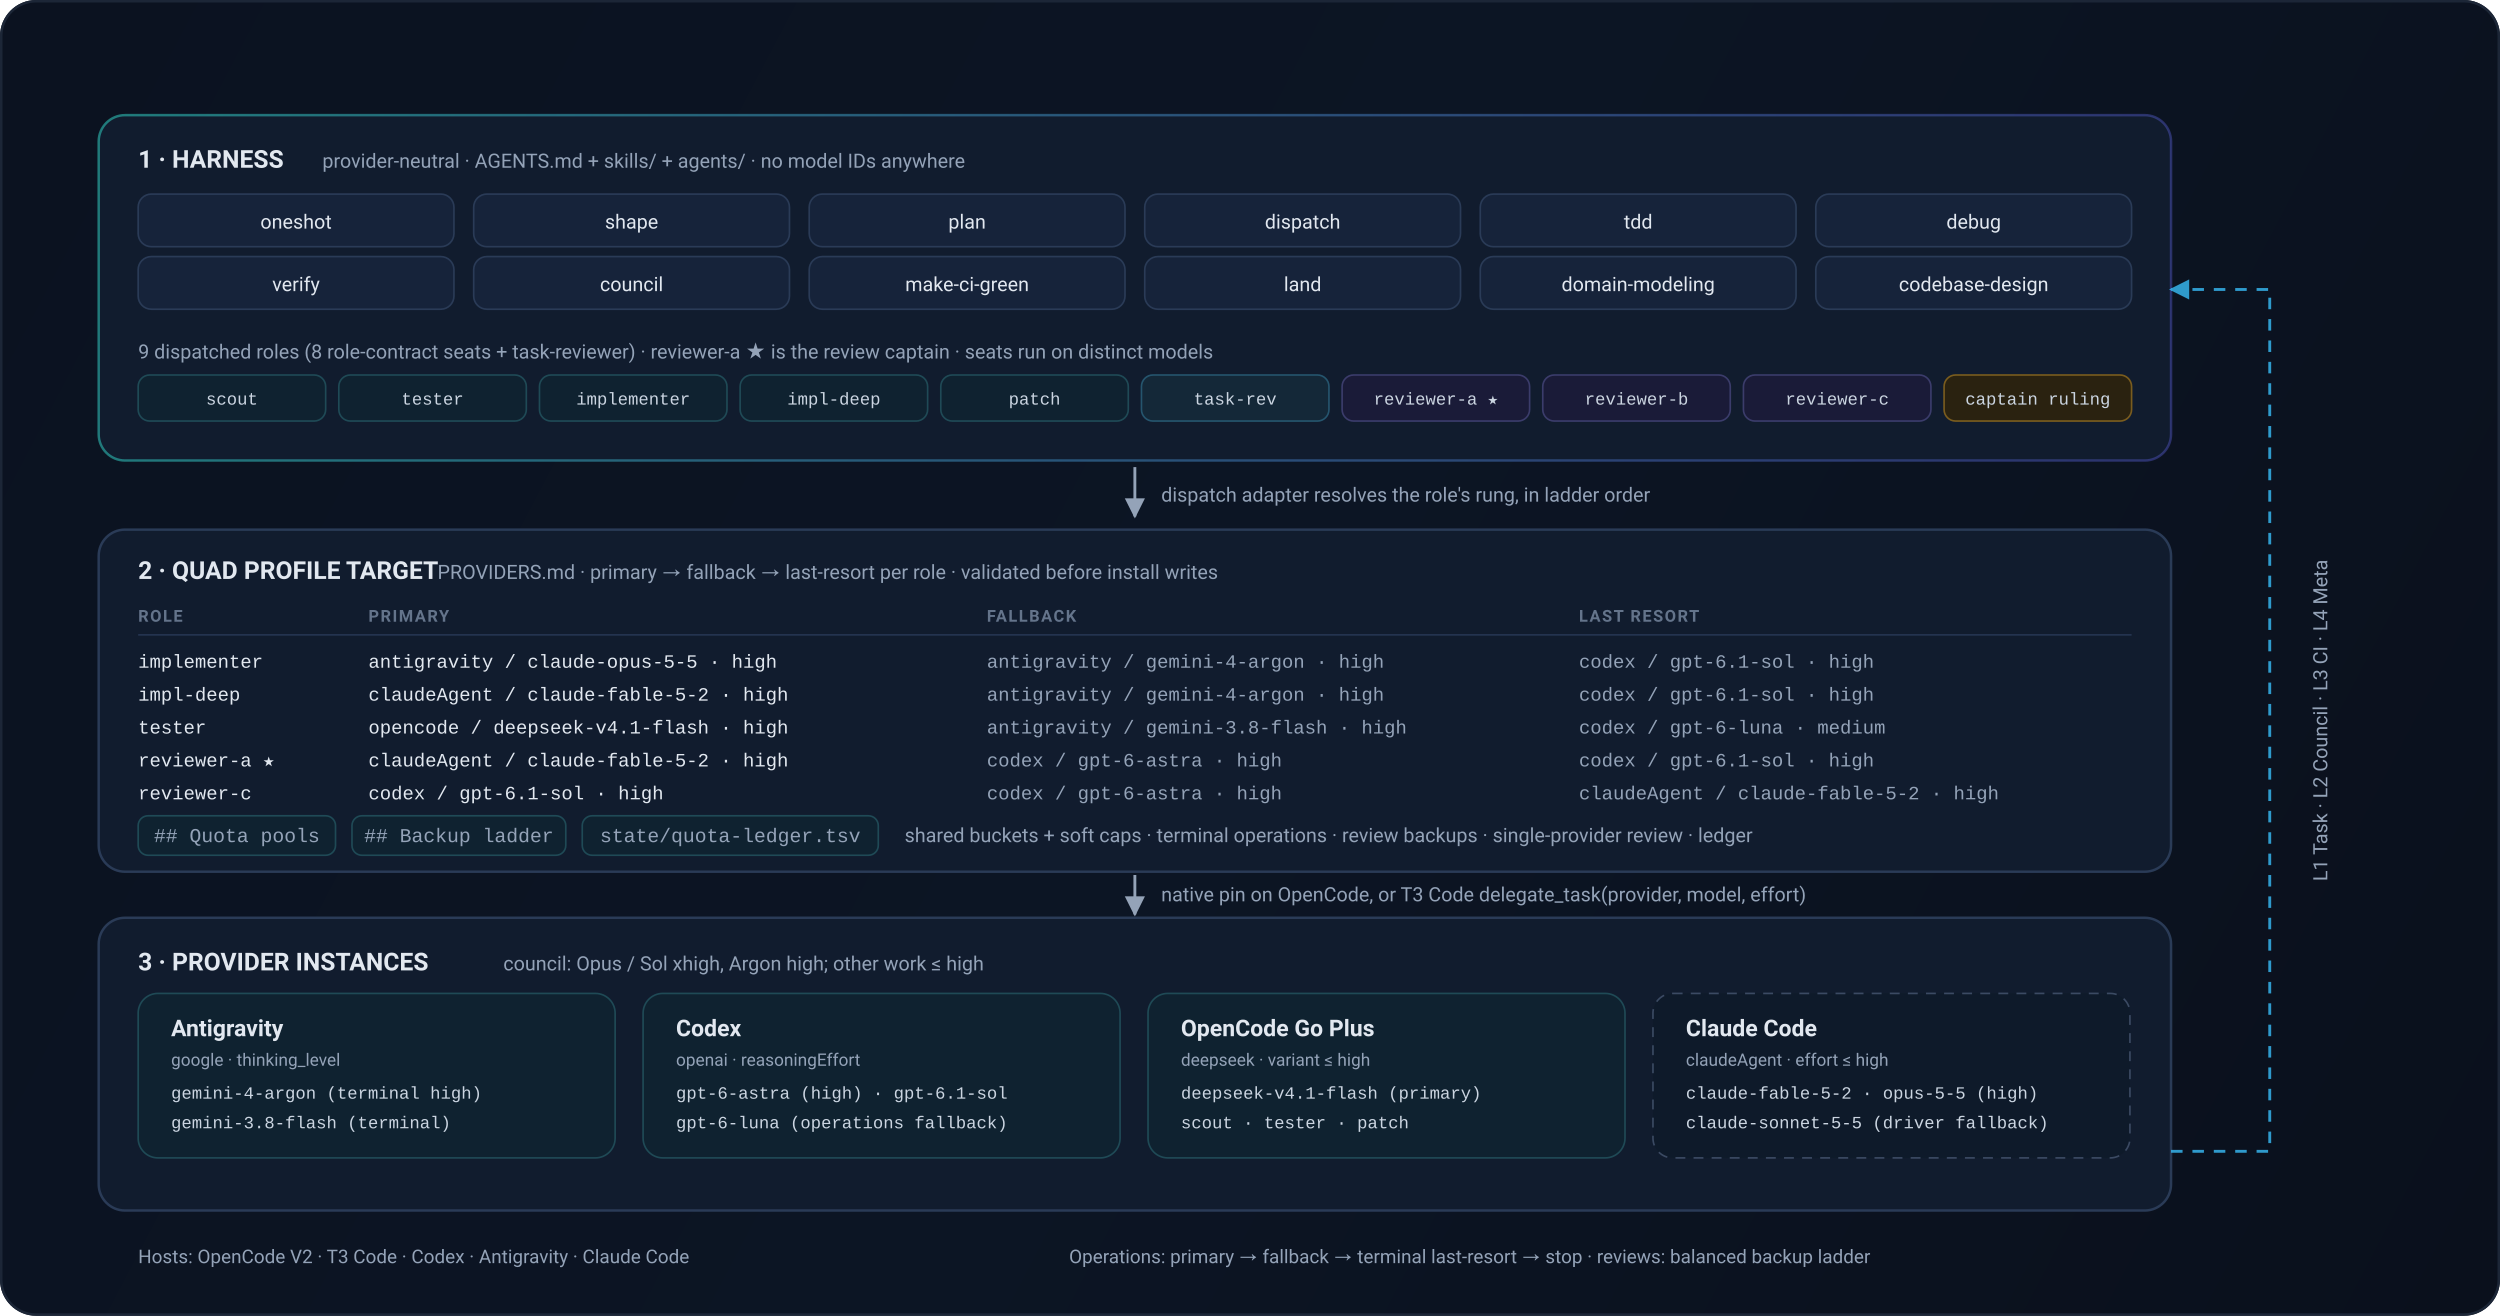
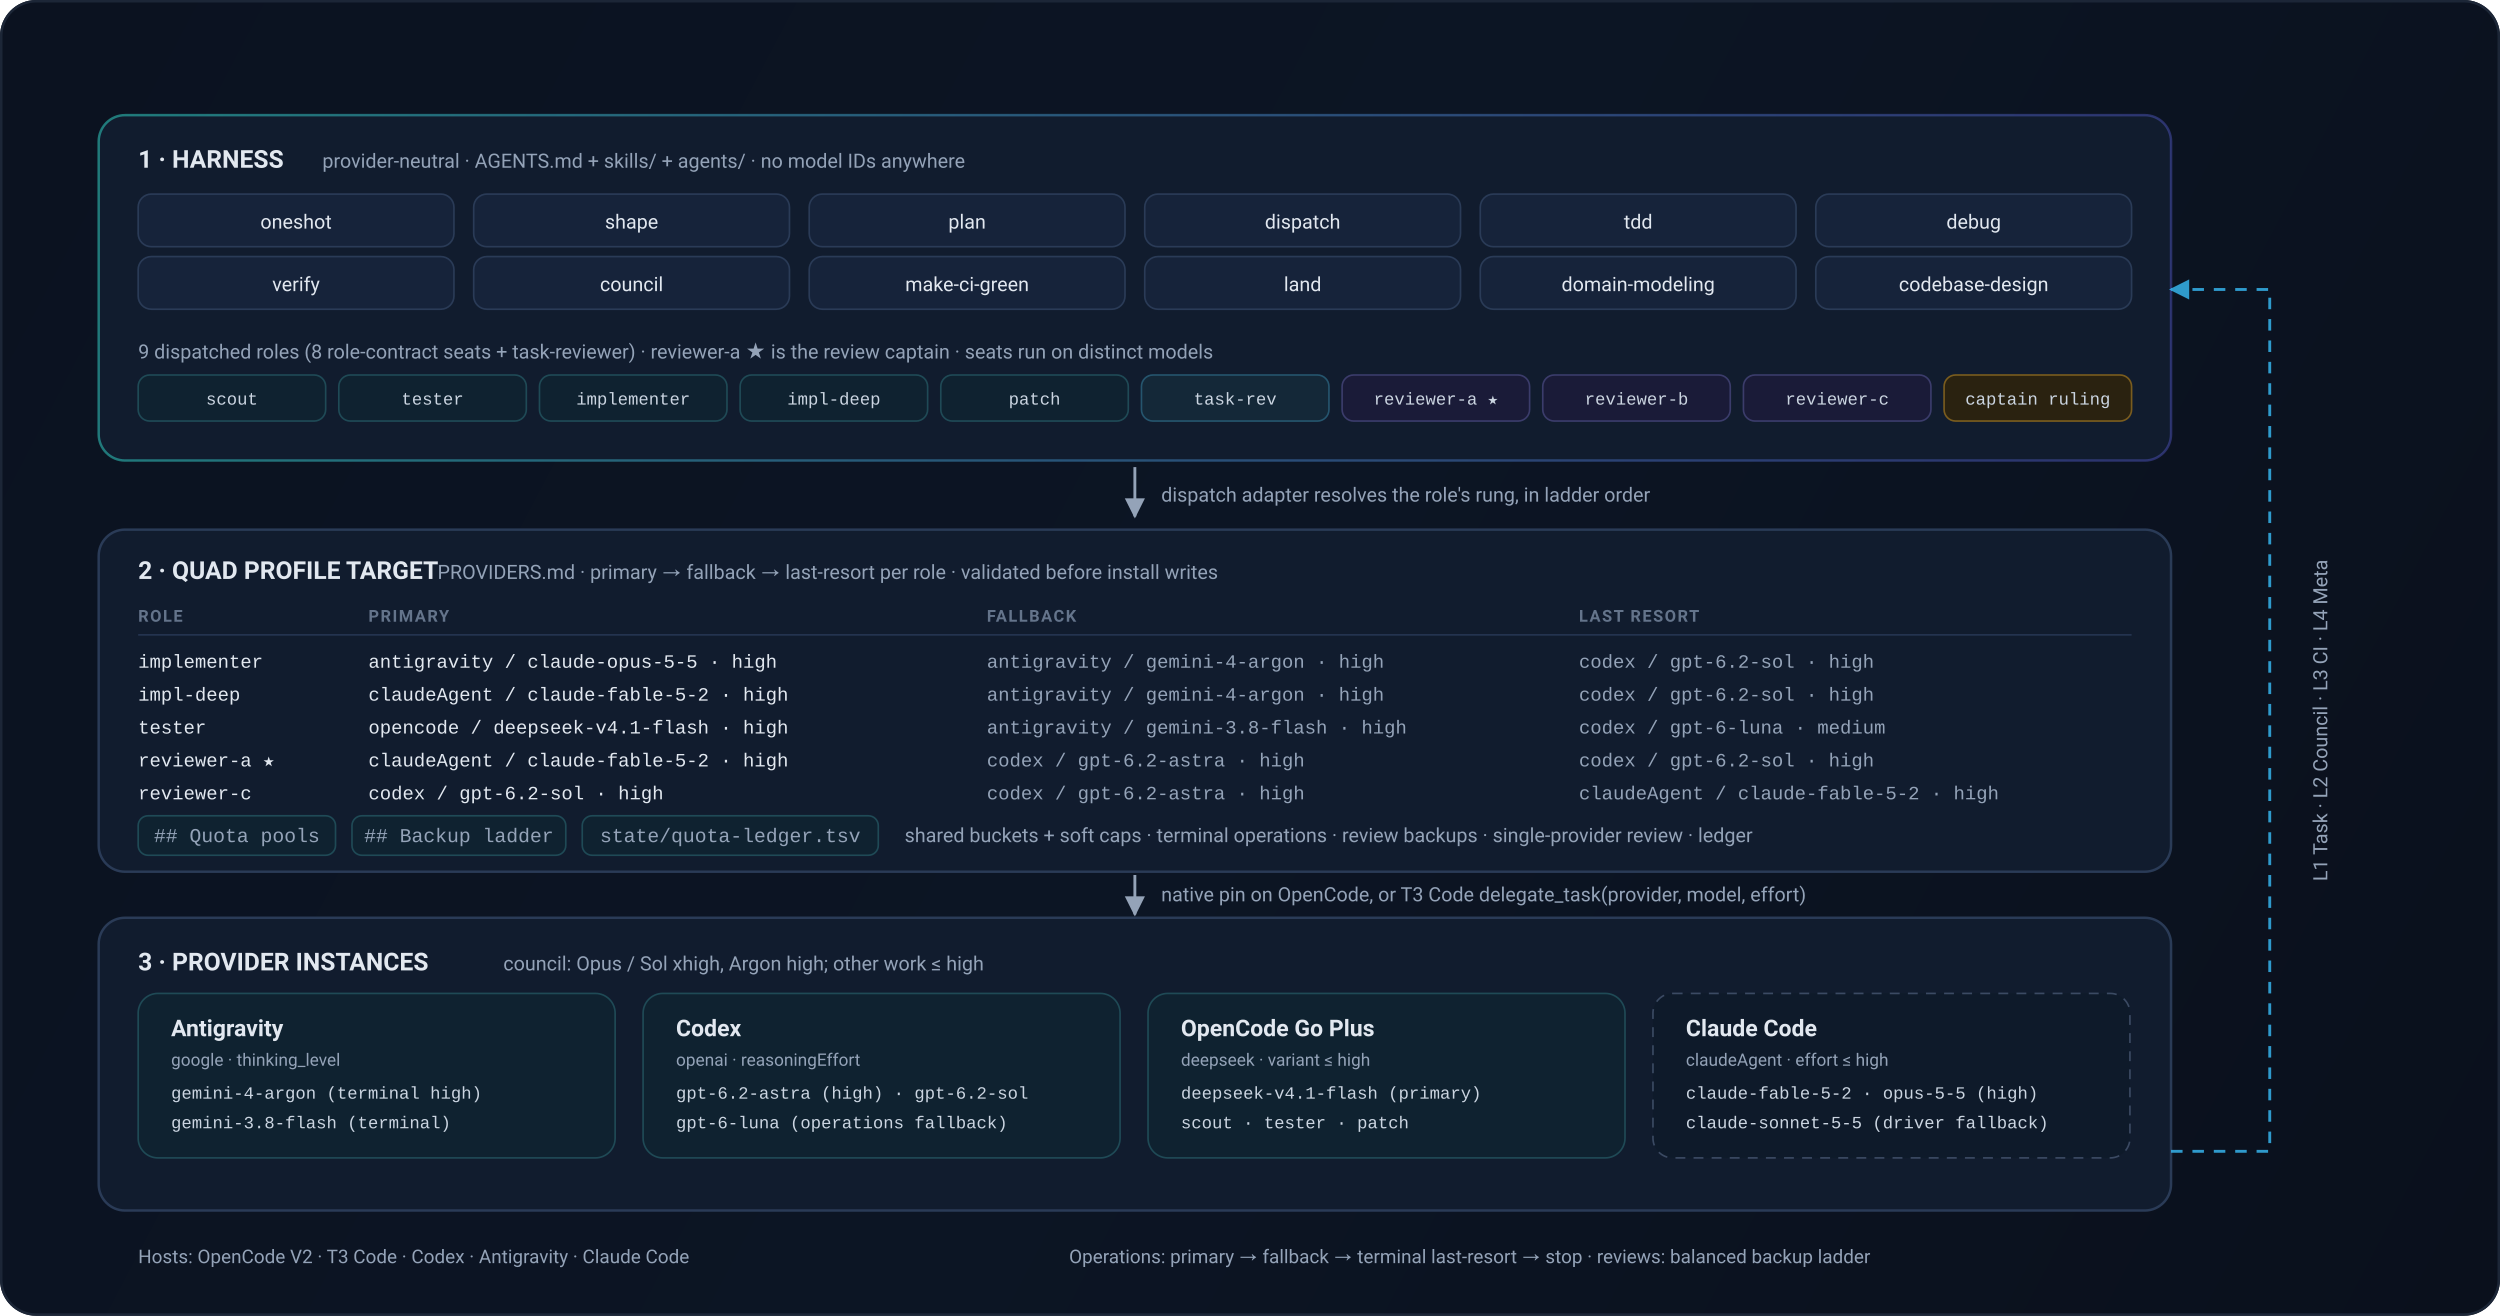
<svg xmlns="http://www.w3.org/2000/svg" width="1520" height="800" viewBox="0 0 1520 800" role="img" aria-label="Three-layer cybernetic routing architecture: harness roles, provider profile slots, provider instances, wired by a dispatch adapter with four closed feedback loops">
  <defs>
    <linearGradient id="bgwash" x1="0" y1="0" x2="1520" y2="800" gradientUnits="userSpaceOnUse">
      <stop offset="0" stop-color="#0B1220" />
      <stop offset="0.5" stop-color="#0C1524" />
      <stop offset="1" stop-color="#0A101C" />
    </linearGradient>
    <linearGradient id="edge1" x1="0" y1="70" x2="1320" y2="280" gradientUnits="userSpaceOnUse">
      <stop offset="0" stop-color="#2DD4BF" stop-opacity="0.55" />
      <stop offset="1" stop-color="#6366F1" stop-opacity="0.35" />
    </linearGradient>
    <marker id="arrow" viewBox="0 0 10 10" refX="9" refY="5" markerWidth="7" markerHeight="7" orient="auto-start-reverse">
      <path d="M 0 0 L 10 5 L 0 10 z" fill="#94A3B8" />
    </marker>
    <marker id="arrowLoop" viewBox="0 0 10 10" refX="9" refY="5" markerWidth="7" markerHeight="7" orient="auto-start-reverse">
      <path d="M 0 0 L 10 5 L 0 10 z" fill="#38BDF8" />
    </marker>
    <style>
      .sans { font-family: -apple-system, BlinkMacSystemFont, "Segoe UI", Roboto, Helvetica, Arial, sans-serif; }
      .mono { font-family: ui-monospace, SFMono-Regular, Menlo, Consolas, "Liberation Mono", monospace; }
      .title { font-size: 15px; font-weight: 700; fill: #E2E8F0; }
      .sub { font-size: 12px; fill: #94A3B8; }
      .chip { font-size: 12px; fill: #E2E8F0; }
      .seat { font-size: 10.5px; fill: #CBD5E1; }
      .col { font-size: 10px; font-weight: 700; letter-spacing: 0.09em; fill: #64748B; }
      .cell { font-size: 11.5px; fill: #E2E8F0; }
      .cellMuted { font-size: 11.5px; fill: #94A3B8; }
      .pname { font-size: 14px; font-weight: 700; fill: #E2E8F0; }
      .pmeta { font-size: 10.5px; fill: #94A3B8; }
      .pmodels { font-size: 10.5px; fill: #CBD5E1; }
      .foot { font-size: 11.5px; fill: #94A3B8; }
    </style>
  </defs>
  <rect width="1520" height="800" rx="22" fill="url(#bgwash)" />
  <rect x="0.75" y="0.75" width="1518.5" height="798.5" rx="21.25" fill="none" stroke="#1C2637" stroke-width="1.5" />
  <rect x="60" y="70" width="1260" height="210" rx="16" fill="#111C2E" stroke="url(#edge1)" stroke-width="1.5" />
  <text class="sans title" x="84" y="102">1 · HARNESS</text>
  <text class="sans sub" x="196" y="102">provider-neutral · AGENTS.md + skills/ + agents/ · no model IDs anywhere</text>
  <g>
    <rect x="84" y="118" width="192" height="32" rx="8" fill="#16233A" stroke="#2A3B57" />
    <text class="sans chip" x="180" y="139" text-anchor="middle">oneshot</text>
    <rect x="288" y="118" width="192" height="32" rx="8" fill="#16233A" stroke="#2A3B57" />
    <text class="sans chip" x="384" y="139" text-anchor="middle">shape</text>
    <rect x="492" y="118" width="192" height="32" rx="8" fill="#16233A" stroke="#2A3B57" />
    <text class="sans chip" x="588" y="139" text-anchor="middle">plan</text>
    <rect x="696" y="118" width="192" height="32" rx="8" fill="#16233A" stroke="#2A3B57" />
    <text class="sans chip" x="792" y="139" text-anchor="middle">dispatch</text>
    <rect x="900" y="118" width="192" height="32" rx="8" fill="#16233A" stroke="#2A3B57" />
    <text class="sans chip" x="996" y="139" text-anchor="middle">tdd</text>
    <rect x="1104" y="118" width="192" height="32" rx="8" fill="#16233A" stroke="#2A3B57" />
    <text class="sans chip" x="1200" y="139" text-anchor="middle">debug</text>
    <rect x="84" y="156" width="192" height="32" rx="8" fill="#16233A" stroke="#2A3B57" />
    <text class="sans chip" x="180" y="177" text-anchor="middle">verify</text>
    <rect x="288" y="156" width="192" height="32" rx="8" fill="#16233A" stroke="#2A3B57" />
    <text class="sans chip" x="384" y="177" text-anchor="middle">council</text>
    <rect x="492" y="156" width="192" height="32" rx="8" fill="#16233A" stroke="#2A3B57" />
    <text class="sans chip" x="588" y="177" text-anchor="middle">make-ci-green</text>
    <rect x="696" y="156" width="192" height="32" rx="8" fill="#16233A" stroke="#2A3B57" />
    <text class="sans chip" x="792" y="177" text-anchor="middle">land</text>
    <rect x="900" y="156" width="192" height="32" rx="8" fill="#16233A" stroke="#2A3B57" />
    <text class="sans chip" x="996" y="177" text-anchor="middle">domain-modeling</text>
    <rect x="1104" y="156" width="192" height="32" rx="8" fill="#16233A" stroke="#2A3B57" />
    <text class="sans chip" x="1200" y="177" text-anchor="middle">codebase-design</text>
  </g>
  <text class="sans sub" x="84" y="218">9 dispatched roles (8 role-contract seats + task-reviewer) · reviewer-a ★ is the review captain · seats run on distinct models</text>
  <g>
    <rect x="84" y="228" width="114" height="28" rx="7" fill="#0F2230" stroke="#1F4A56" />
    <text class="mono seat" x="141" y="246" text-anchor="middle">scout</text>
    <rect x="206" y="228" width="114" height="28" rx="7" fill="#0F2230" stroke="#1F4A56" />
    <text class="mono seat" x="263" y="246" text-anchor="middle">tester</text>
    <rect x="328" y="228" width="114" height="28" rx="7" fill="#0F2230" stroke="#1F4A56" />
    <text class="mono seat" x="385" y="246" text-anchor="middle">implementer</text>
    <rect x="450" y="228" width="114" height="28" rx="7" fill="#0F2230" stroke="#1F4A56" />
    <text class="mono seat" x="507" y="246" text-anchor="middle">impl-deep</text>
    <rect x="572" y="228" width="114" height="28" rx="7" fill="#0F2230" stroke="#1F4A56" />
    <text class="mono seat" x="629" y="246" text-anchor="middle">patch</text>
    <rect x="694" y="228" width="114" height="28" rx="7" fill="#142838" stroke="#25556E" />
    <text class="mono seat" x="751" y="246" text-anchor="middle">task-rev</text>
    <rect x="816" y="228" width="114" height="28" rx="7" fill="#1A1B38" stroke="#3B3C6B" />
    <text class="mono seat" x="873" y="246" text-anchor="middle">reviewer-a ★</text>
    <rect x="938" y="228" width="114" height="28" rx="7" fill="#1A1B38" stroke="#3B3C6B" />
    <text class="mono seat" x="995" y="246" text-anchor="middle">reviewer-b</text>
    <rect x="1060" y="228" width="114" height="28" rx="7" fill="#1A1B38" stroke="#3B3C6B" />
    <text class="mono seat" x="1117" y="246" text-anchor="middle">reviewer-c</text>
    <rect x="1182" y="228" width="114" height="28" rx="7" fill="#2A2210" stroke="#7A5C1E" />
    <text class="mono seat" x="1239" y="246" text-anchor="middle">captain ruling</text>
  </g>
  <line x1="690" y1="284" x2="690" y2="314" stroke="#94A3B8" stroke-width="1.75" marker-end="url(#arrow)" />
  <text class="sans sub" x="706" y="305">dispatch adapter resolves the role's rung, in ladder order</text>
  <rect x="60" y="322" width="1260" height="208" rx="16" fill="#111C2E" stroke="#2A3B57" stroke-width="1.5" />
  <text class="sans title" x="84" y="352">2 · QUAD PROFILE TARGET</text>
  <text class="sans sub" x="266" y="352">PROVIDERS.md · primary → fallback → last-resort per role · validated before install writes</text>
  <text class="sans col" x="84" y="378">ROLE</text>
  <text class="sans col" x="224" y="378">PRIMARY</text>
  <text class="sans col" x="600" y="378">FALLBACK</text>
  <text class="sans col" x="960" y="378">LAST RESORT</text>
  <line x1="84" y1="386" x2="1296" y2="386" stroke="#243450" stroke-width="1" />
  <g class="mono">
    <text class="cell" x="84" y="406">implementer</text>
    <text class="cell" x="224" y="406">antigravity / claude-opus-5-5 · high</text>
    <text class="cellMuted" x="600" y="406">antigravity / gemini-4-argon · high</text>
-     <text class="cellMuted" x="960" y="406">codex / gpt-6.1-sol · high</text>
+     <text class="cellMuted" x="960" y="406">codex / gpt-6.2-sol · high</text>
    <text class="cell" x="84" y="426">impl-deep</text>
    <text class="cell" x="224" y="426">claudeAgent / claude-fable-5-2 · high</text>
    <text class="cellMuted" x="600" y="426">antigravity / gemini-4-argon · high</text>
-     <text class="cellMuted" x="960" y="426">codex / gpt-6.1-sol · high</text>
+     <text class="cellMuted" x="960" y="426">codex / gpt-6.2-sol · high</text>
    <text class="cell" x="84" y="446">tester</text>
    <text class="cell" x="224" y="446">opencode / deepseek-v4.1-flash · high</text>
    <text class="cellMuted" x="600" y="446">antigravity / gemini-3.8-flash · high</text>
    <text class="cellMuted" x="960" y="446">codex / gpt-6-luna · medium</text>
    <text class="cell" x="84" y="466">reviewer-a ★</text>
    <text class="cell" x="224" y="466">claudeAgent / claude-fable-5-2 · high</text>
-     <text class="cellMuted" x="600" y="466">codex / gpt-6-astra · high</text>
-     <text class="cellMuted" x="960" y="466">codex / gpt-6.1-sol · high</text>
+     <text class="cellMuted" x="600" y="466">codex / gpt-6.2-astra · high</text>
+     <text class="cellMuted" x="960" y="466">codex / gpt-6.2-sol · high</text>
    <text class="cell" x="84" y="486">reviewer-c</text>
-     <text class="cell" x="224" y="486">codex / gpt-6.1-sol · high</text>
-     <text class="cellMuted" x="600" y="486">codex / gpt-6-astra · high</text>
+     <text class="cell" x="224" y="486">codex / gpt-6.2-sol · high</text>
+     <text class="cellMuted" x="600" y="486">codex / gpt-6.2-astra · high</text>
    <text class="cellMuted" x="960" y="486">claudeAgent / claude-fable-5-2 · high</text>
  </g>
  <g>
    <rect x="84" y="496" width="120" height="24" rx="6" fill="#0F2230" stroke="#1F4A56" />
    <text class="mono sub" x="144" y="512" text-anchor="middle">## Quota pools</text>
    <rect x="214" y="496" width="130" height="24" rx="6" fill="#0F2230" stroke="#1F4A56" />
    <text class="mono sub" x="279" y="512" text-anchor="middle">## Backup ladder</text>
    <rect x="354" y="496" width="180" height="24" rx="6" fill="#0F2230" stroke="#1F4A56" />
    <text class="mono sub" x="444" y="512" text-anchor="middle">state/quota-ledger.tsv</text>
  </g>
  <text class="sans sub" x="550" y="512">shared buckets + soft caps · terminal operations · review backups · single-provider review · ledger</text>
  <line x1="690" y1="532" x2="690" y2="556" stroke="#94A3B8" stroke-width="1.75" marker-end="url(#arrow)" />
  <text class="sans sub" x="706" y="548">native pin on OpenCode, or T3 Code delegate_task(provider, model, effort)</text>
  <rect x="60" y="558" width="1260" height="178" rx="16" fill="#111C2E" stroke="#2A3B57" stroke-width="1.5" />
  <text class="sans title" x="84" y="590">3 · PROVIDER INSTANCES</text>
  <text class="sans sub" x="306" y="590">council: Opus / Sol xhigh, Argon high; other work ≤ high</text>
  <g>
    <rect x="84" y="604" width="290" height="100" rx="12" fill="#0F2230" stroke="#1F4A56" />
    <text class="sans pname" x="104" y="630">Antigravity</text>
    <text class="sans pmeta" x="104" y="648">google · thinking_level</text>
    <text class="mono pmodels" x="104" y="668">gemini-4-argon (terminal high)</text>
    <text class="mono pmodels" x="104" y="686">gemini-3.8-flash (terminal)</text>
    <rect x="391" y="604" width="290" height="100" rx="12" fill="#0F2230" stroke="#1F4A56" />
    <text class="sans pname" x="411" y="630">Codex</text>
    <text class="sans pmeta" x="411" y="648">openai · reasoningEffort</text>
-     <text class="mono pmodels" x="411" y="668">gpt-6-astra (high) · gpt-6.1-sol</text>
+     <text class="mono pmodels" x="411" y="668">gpt-6.2-astra (high) · gpt-6.2-sol</text>
    <text class="mono pmodels" x="411" y="686">gpt-6-luna (operations fallback)</text>
    <rect x="698" y="604" width="290" height="100" rx="12" fill="#0F2230" stroke="#1F4A56" />
    <text class="sans pname" x="718" y="630">OpenCode Go Plus</text>
    <text class="sans pmeta" x="718" y="648">deepseek · variant ≤ high</text>
    <text class="mono pmodels" x="718" y="668">deepseek-v4.1-flash (primary)</text>
    <text class="mono pmodels" x="718" y="686">scout · tester · patch</text>
    <rect x="1005" y="604" width="290" height="100" rx="12" fill="#0E1A2A" stroke="#3B4A63" stroke-dasharray="6 5" />
    <text class="sans pname" x="1025" y="630">Claude Code</text>
    <text class="sans pmeta" x="1025" y="648">claudeAgent · effort ≤ high</text>
    <text class="mono pmodels" x="1025" y="668">claude-fable-5-2 · opus-5-5 (high)</text>
    <text class="mono pmodels" x="1025" y="686">claude-sonnet-5-5 (driver fallback)</text>
  </g>
  <path d="M 1320 700 L 1380 700 L 1380 176 L 1320 176" fill="none" stroke="#38BDF8" stroke-width="1.75" stroke-dasharray="7 6" opacity="0.8" marker-end="url(#arrowLoop)" />
  <text class="sans sub" transform="translate(1415 438) rotate(-90)" text-anchor="middle" fill="#38BDF8">L1 Task · L2 Council · L3 CI · L4 Meta</text>
  <text class="sans foot" x="84" y="768">Hosts: OpenCode V2 · T3 Code · Codex · Antigravity · Claude Code</text>
  <text class="sans foot" x="650" y="768">Operations: primary → fallback → terminal last-resort → stop · reviews: balanced backup ladder</text>
</svg>
